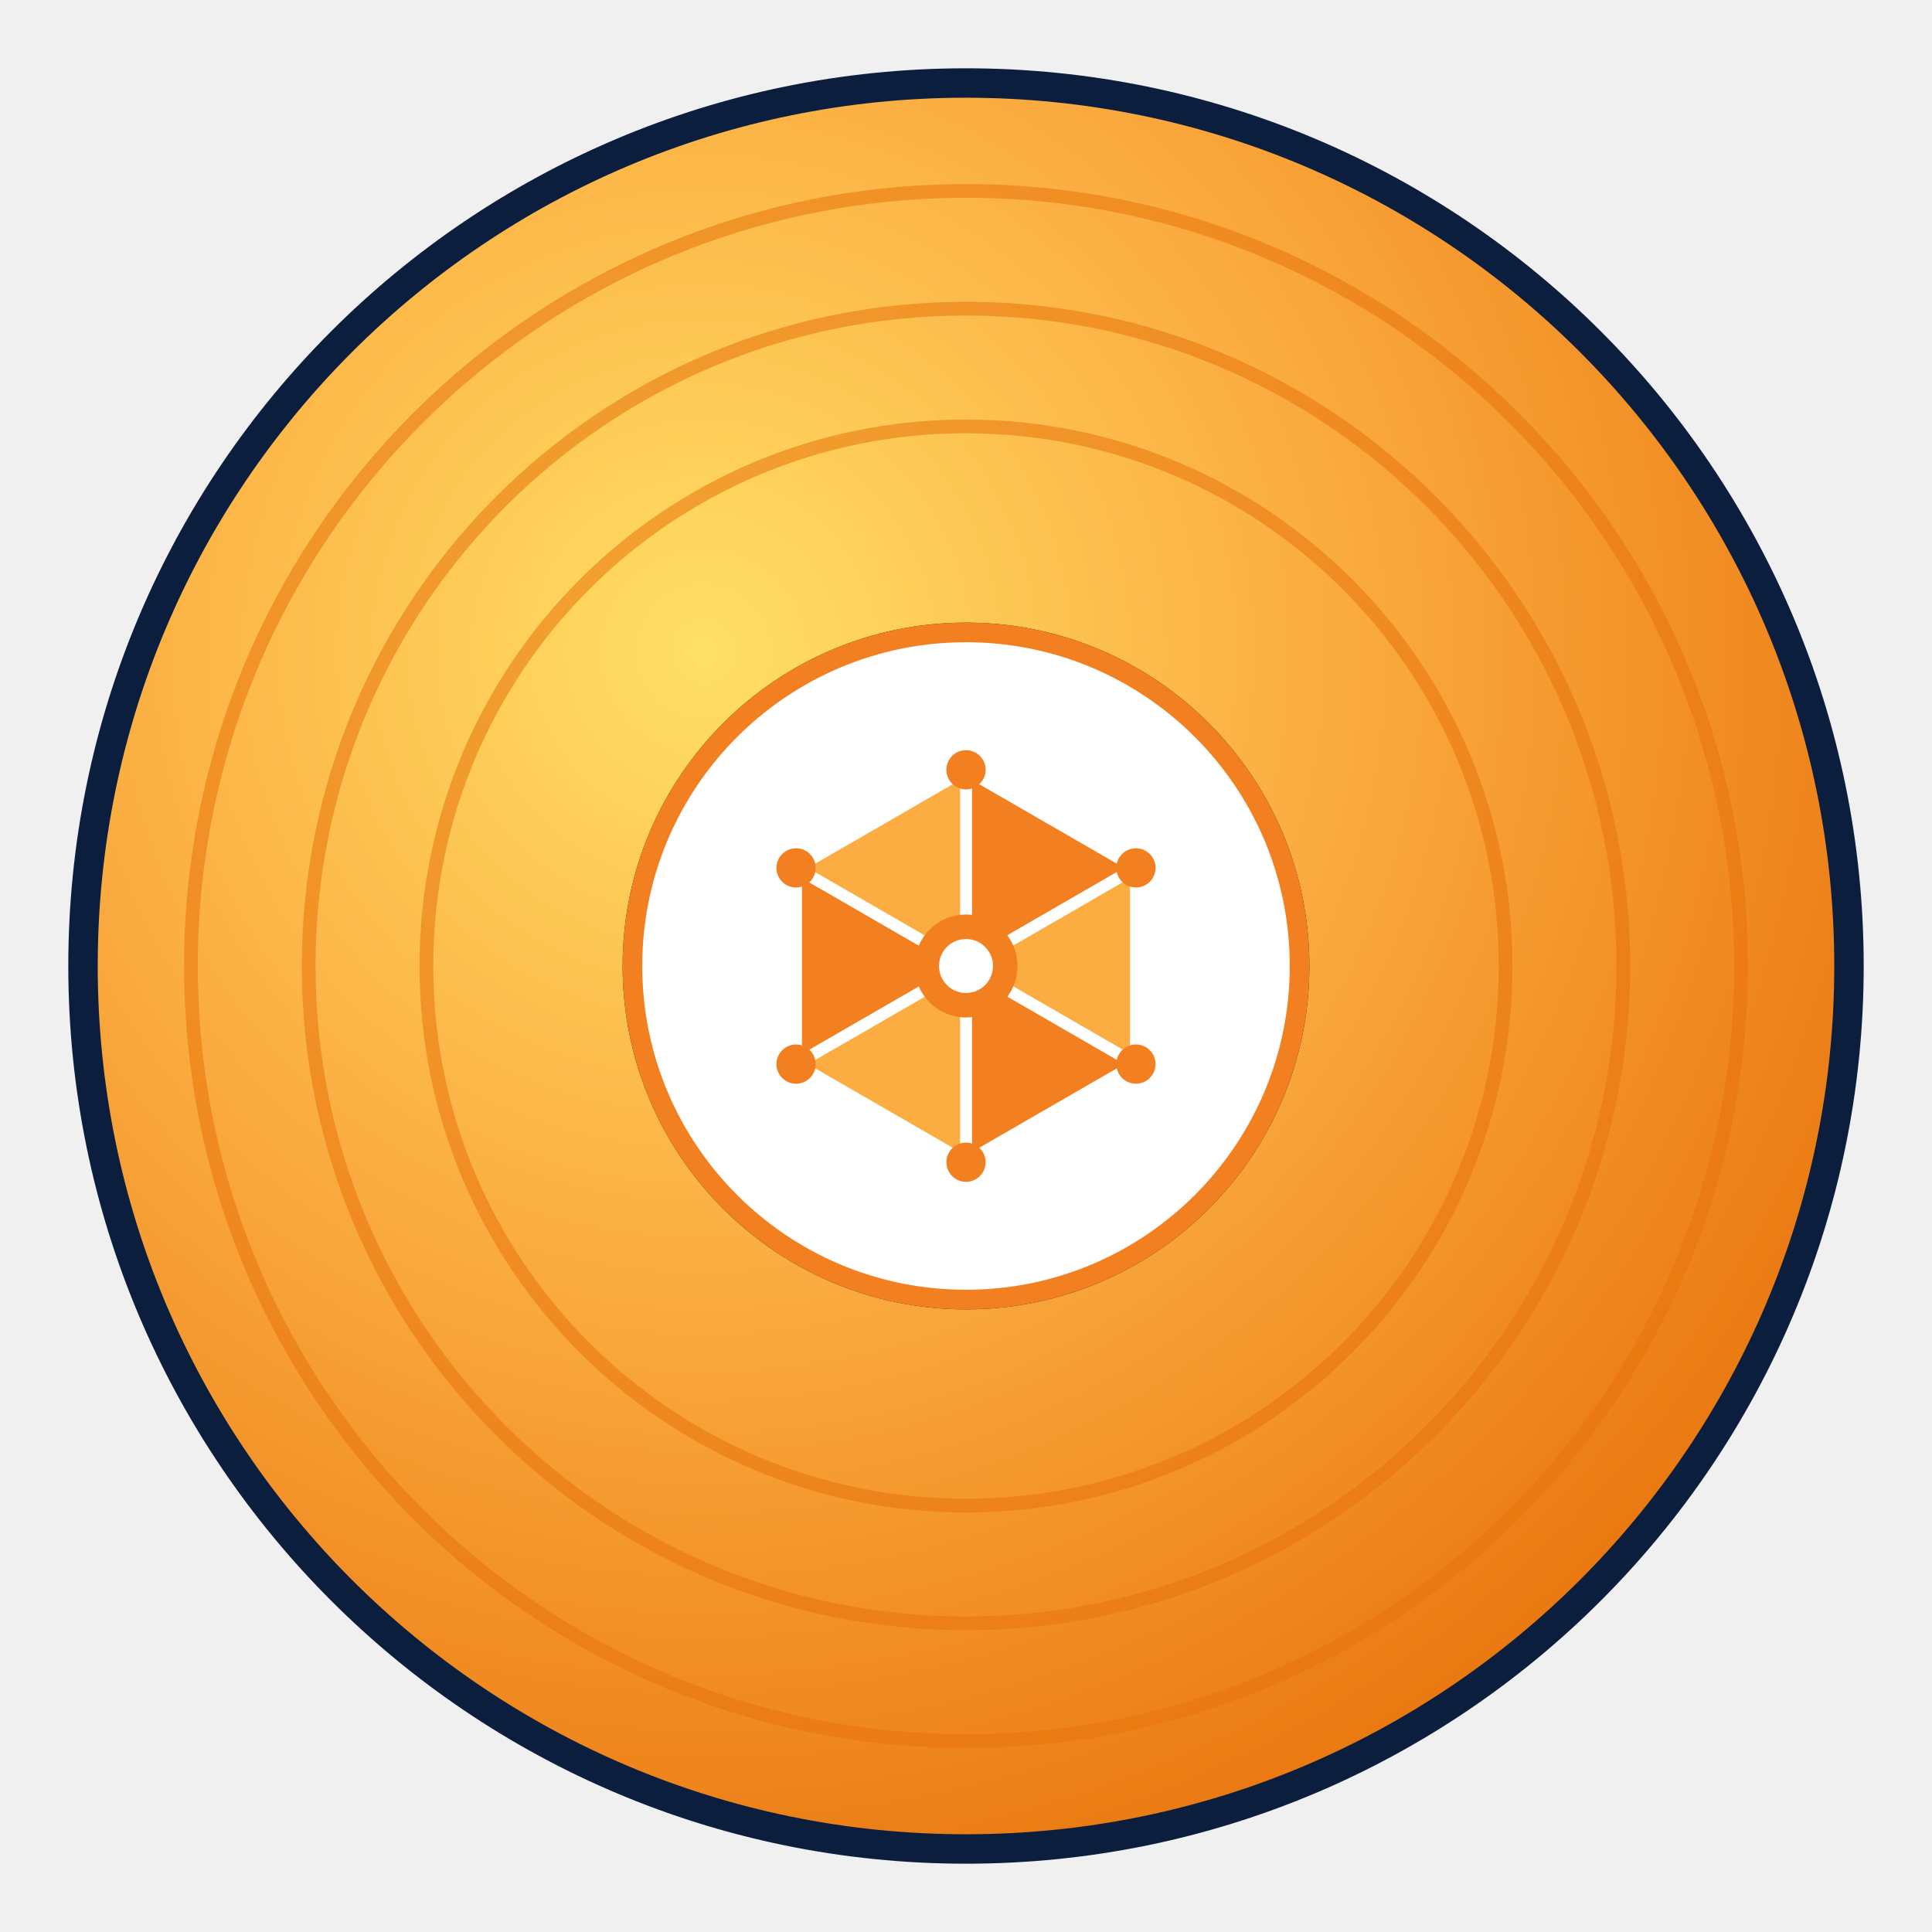
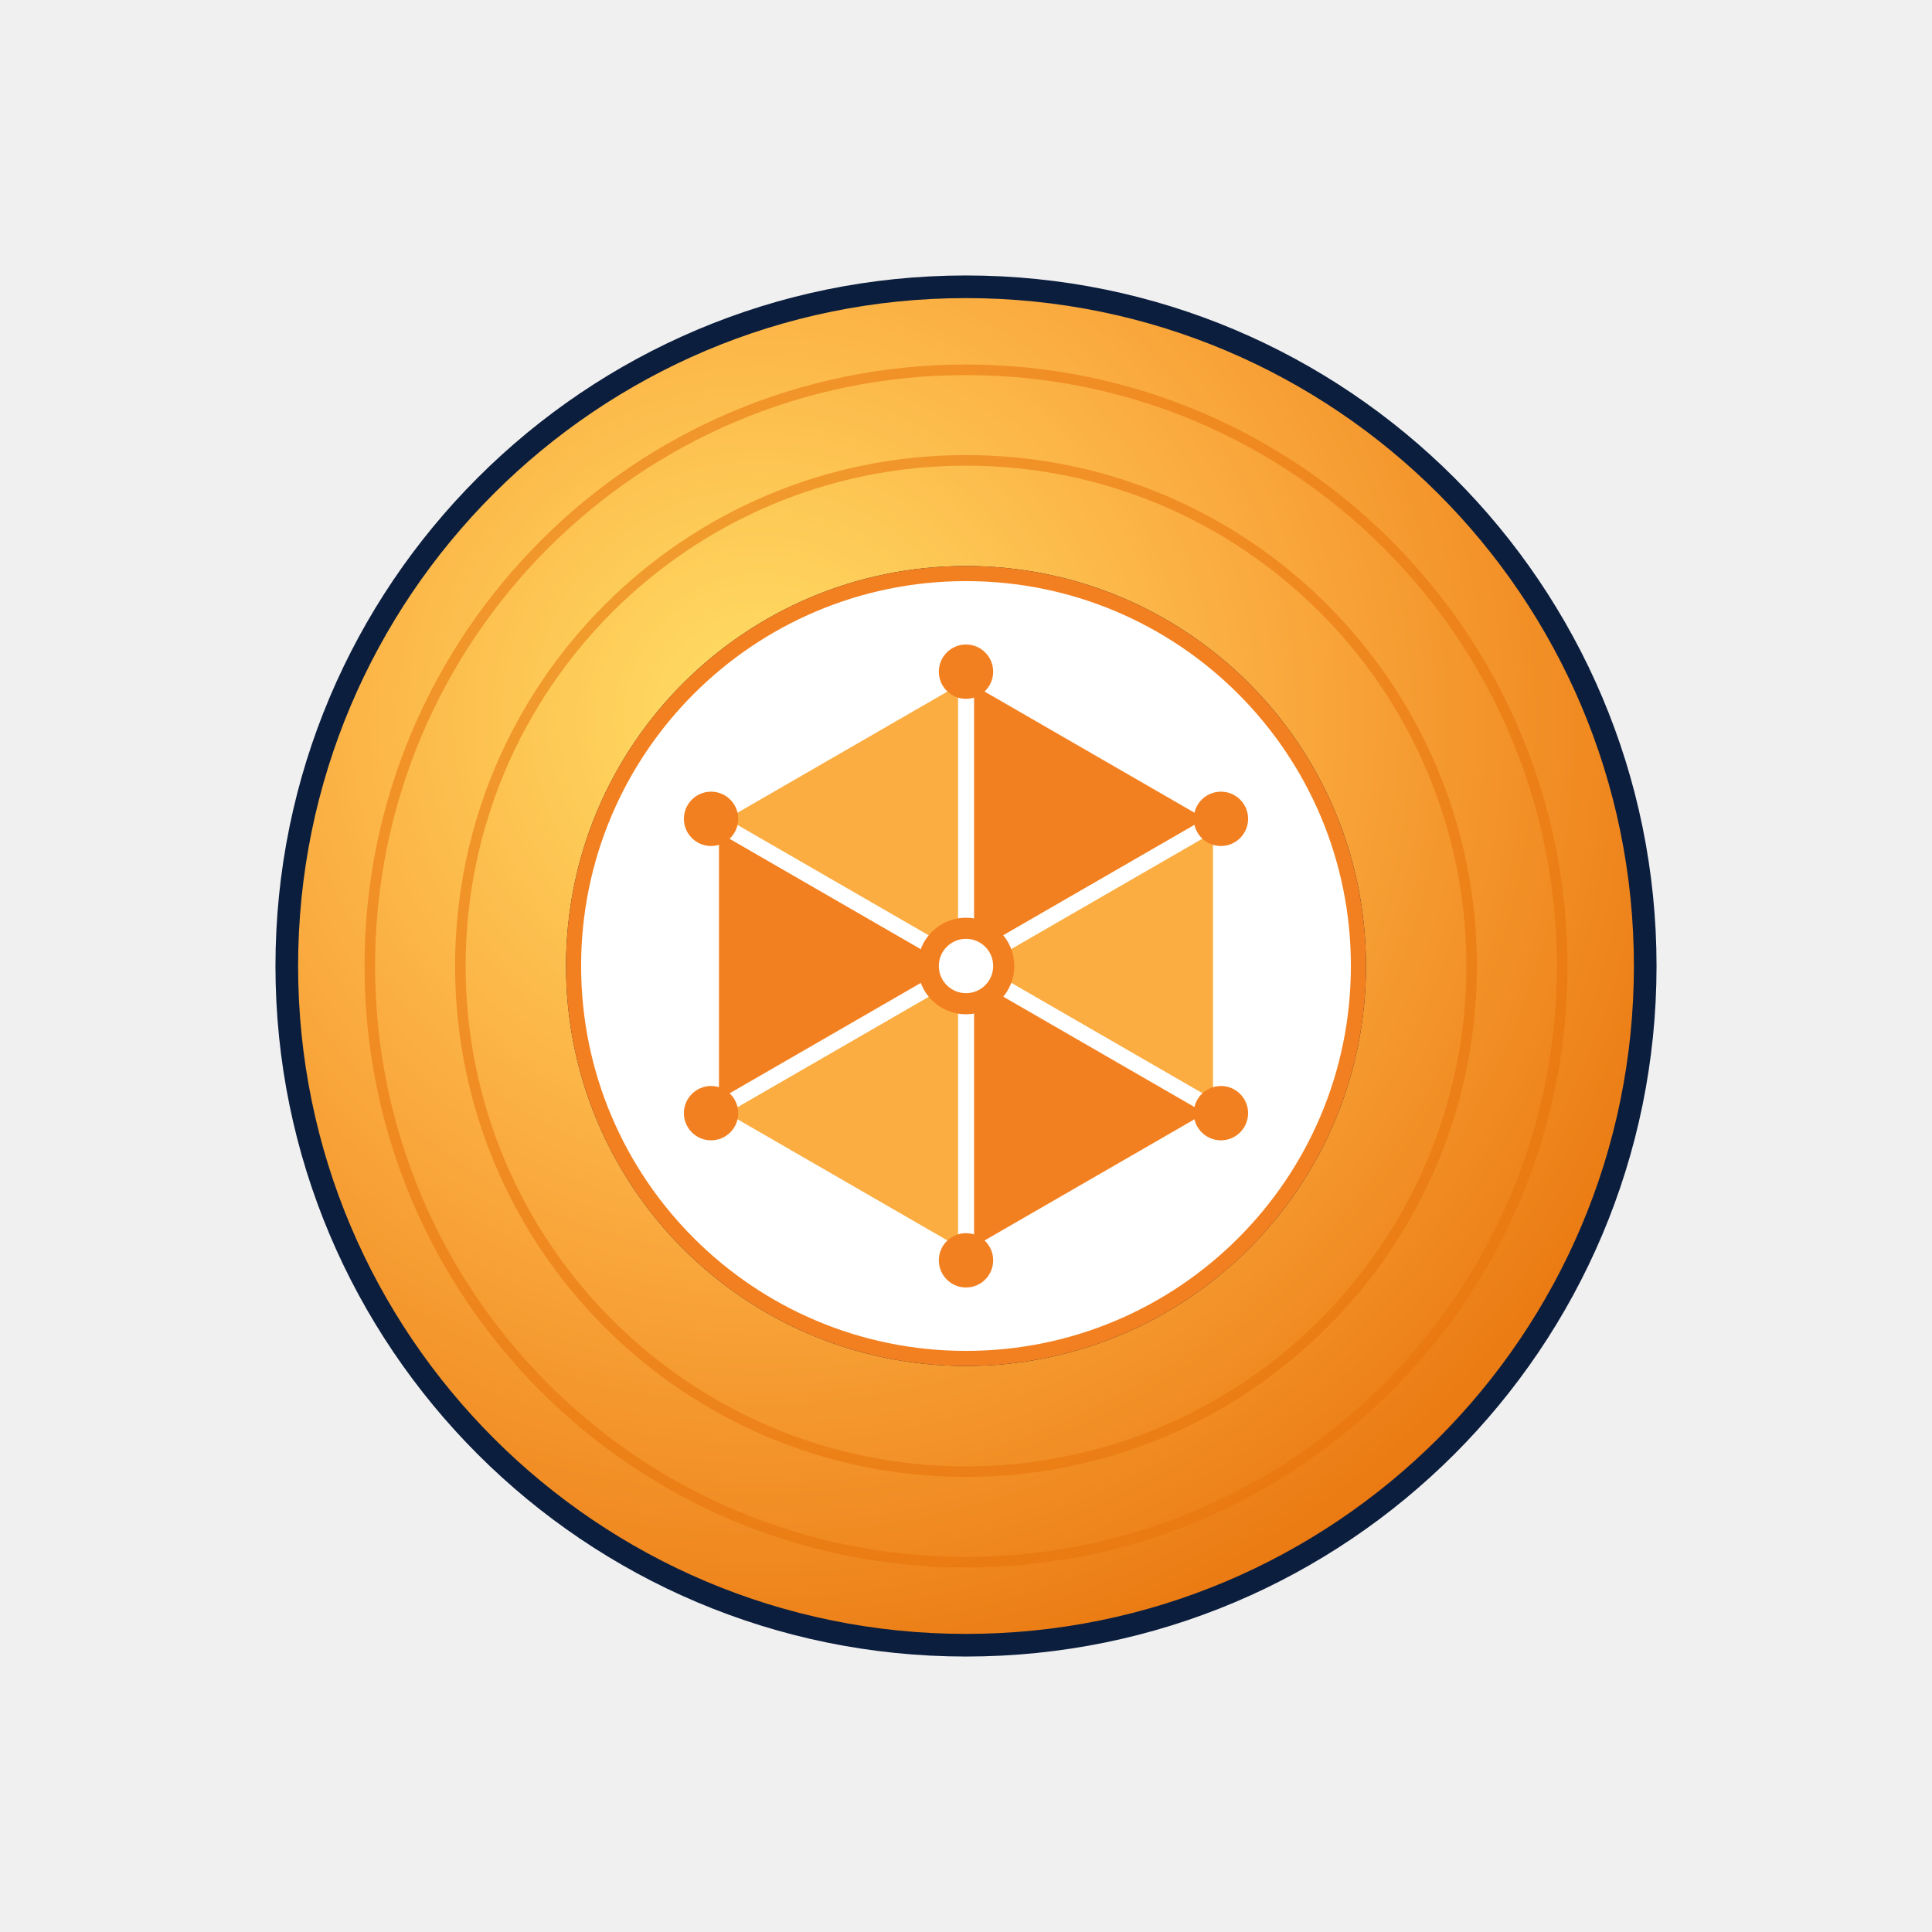
<svg xmlns="http://www.w3.org/2000/svg" width="256" height="256" viewBox="0 0 256 256">
  <defs>
    <radialGradient id="discGrad" cx="35%" cy="32%" r="78%">
      <stop offset="0%" stop-color="#FFE066" />
      <stop offset="45%" stop-color="#FBAD41" />
      <stop offset="100%" stop-color="#E8720B" />
    </radialGradient>
  </defs>
-   <g transform="translate(128 128) scale(1.3) translate(-128 -128)">
-     <circle cx="128" cy="128" r="90" fill="url(#discGrad)" stroke="#0C1E3E" stroke-width="3" />
-     <circle cx="128" cy="128" r="79" fill="none" stroke="#E8720B" stroke-width="1.4" opacity="0.55" />
-     <circle cx="128" cy="128" r="67" fill="none" stroke="#E8720B" stroke-width="1.4" opacity="0.55" />
-     <circle cx="128" cy="128" r="55" fill="none" stroke="#E8720B" stroke-width="1.4" opacity="0.55" />
-     <circle cx="128" cy="128" r="34" fill="#FFFFFF" stroke="#0C1E3E" stroke-width="2" />
-     <circle cx="128" cy="128" r="34" fill="#FFFFFF" stroke="#F38020" stroke-width="2" />
-     <g stroke="#FFFFFF" stroke-width="1.2" stroke-linejoin="round">
-       <polygon points="128,128 128,108 145.32,118" fill="#F38020" />
-       <polygon points="128,128 145.32,118 145.32,138" fill="#FBAD41" />
-       <polygon points="128,128 145.32,138 128,148" fill="#F38020" />
-       <polygon points="128,128 128,148 110.68,138" fill="#FBAD41" />
-       <polygon points="128,128 110.68,138 110.68,118" fill="#F38020" />
-       <polygon points="128,128 110.68,118 128,108" fill="#FBAD41" />
-     </g>
-     <g fill="#F38020">
-       <circle cx="128" cy="108" r="2" />
-       <circle cx="145.32" cy="118" r="2" />
-       <circle cx="145.32" cy="138" r="2" />
-       <circle cx="128" cy="148" r="2" />
-       <circle cx="110.68" cy="138" r="2" />
-       <circle cx="110.68" cy="118" r="2" />
-     </g>
-     <circle cx="128" cy="128" r="4" fill="#FFFFFF" stroke="#F38020" stroke-width="2.5" />
+   <circle cx="128" cy="128" r="90" fill="url(#discGrad)" stroke="#0C1E3E" stroke-width="3" />
+   <circle cx="128" cy="128" r="79" fill="none" stroke="#E8720B" stroke-width="1.4" opacity="0.55" />
+   <circle cx="128" cy="128" r="67" fill="none" stroke="#E8720B" stroke-width="1.4" opacity="0.55" />
+   <circle cx="128" cy="128" r="52" fill="#FFFFFF" stroke="#0C1E3E" stroke-width="2" />
+   <circle cx="128" cy="128" r="52" fill="#FFFFFF" stroke="#F38020" stroke-width="2" />
+   <g transform="translate(128 128) scale(1.5) translate(-128 -128)" stroke="#FFFFFF" stroke-width="1.4" stroke-linejoin="round">
+     <polygon points="128,128 128,102 150.52,115" fill="#F38020" />
+     <polygon points="128,128 150.52,115 150.52,141" fill="#FBAD41" />
+     <polygon points="128,128 150.52,141 128,154" fill="#F38020" />
+     <polygon points="128,128 128,154 105.48,141" fill="#FBAD41" />
+     <polygon points="128,128 105.48,141 105.48,115" fill="#F38020" />
+     <polygon points="128,128 105.48,115 128,102" fill="#FBAD41" />
  </g>
+   <g transform="translate(128 128) scale(1.5) translate(-128 -128)" fill="#F38020">
+     <circle cx="128" cy="102" r="2.4" />
+     <circle cx="150.52" cy="115" r="2.4" />
+     <circle cx="150.52" cy="141" r="2.4" />
+     <circle cx="128" cy="154" r="2.4" />
+     <circle cx="105.48" cy="141" r="2.4" />
+     <circle cx="105.48" cy="115" r="2.4" />
+   </g>
+   <circle cx="128" cy="128" r="5" fill="#FFFFFF" stroke="#F38020" stroke-width="2.8" />
</svg>
